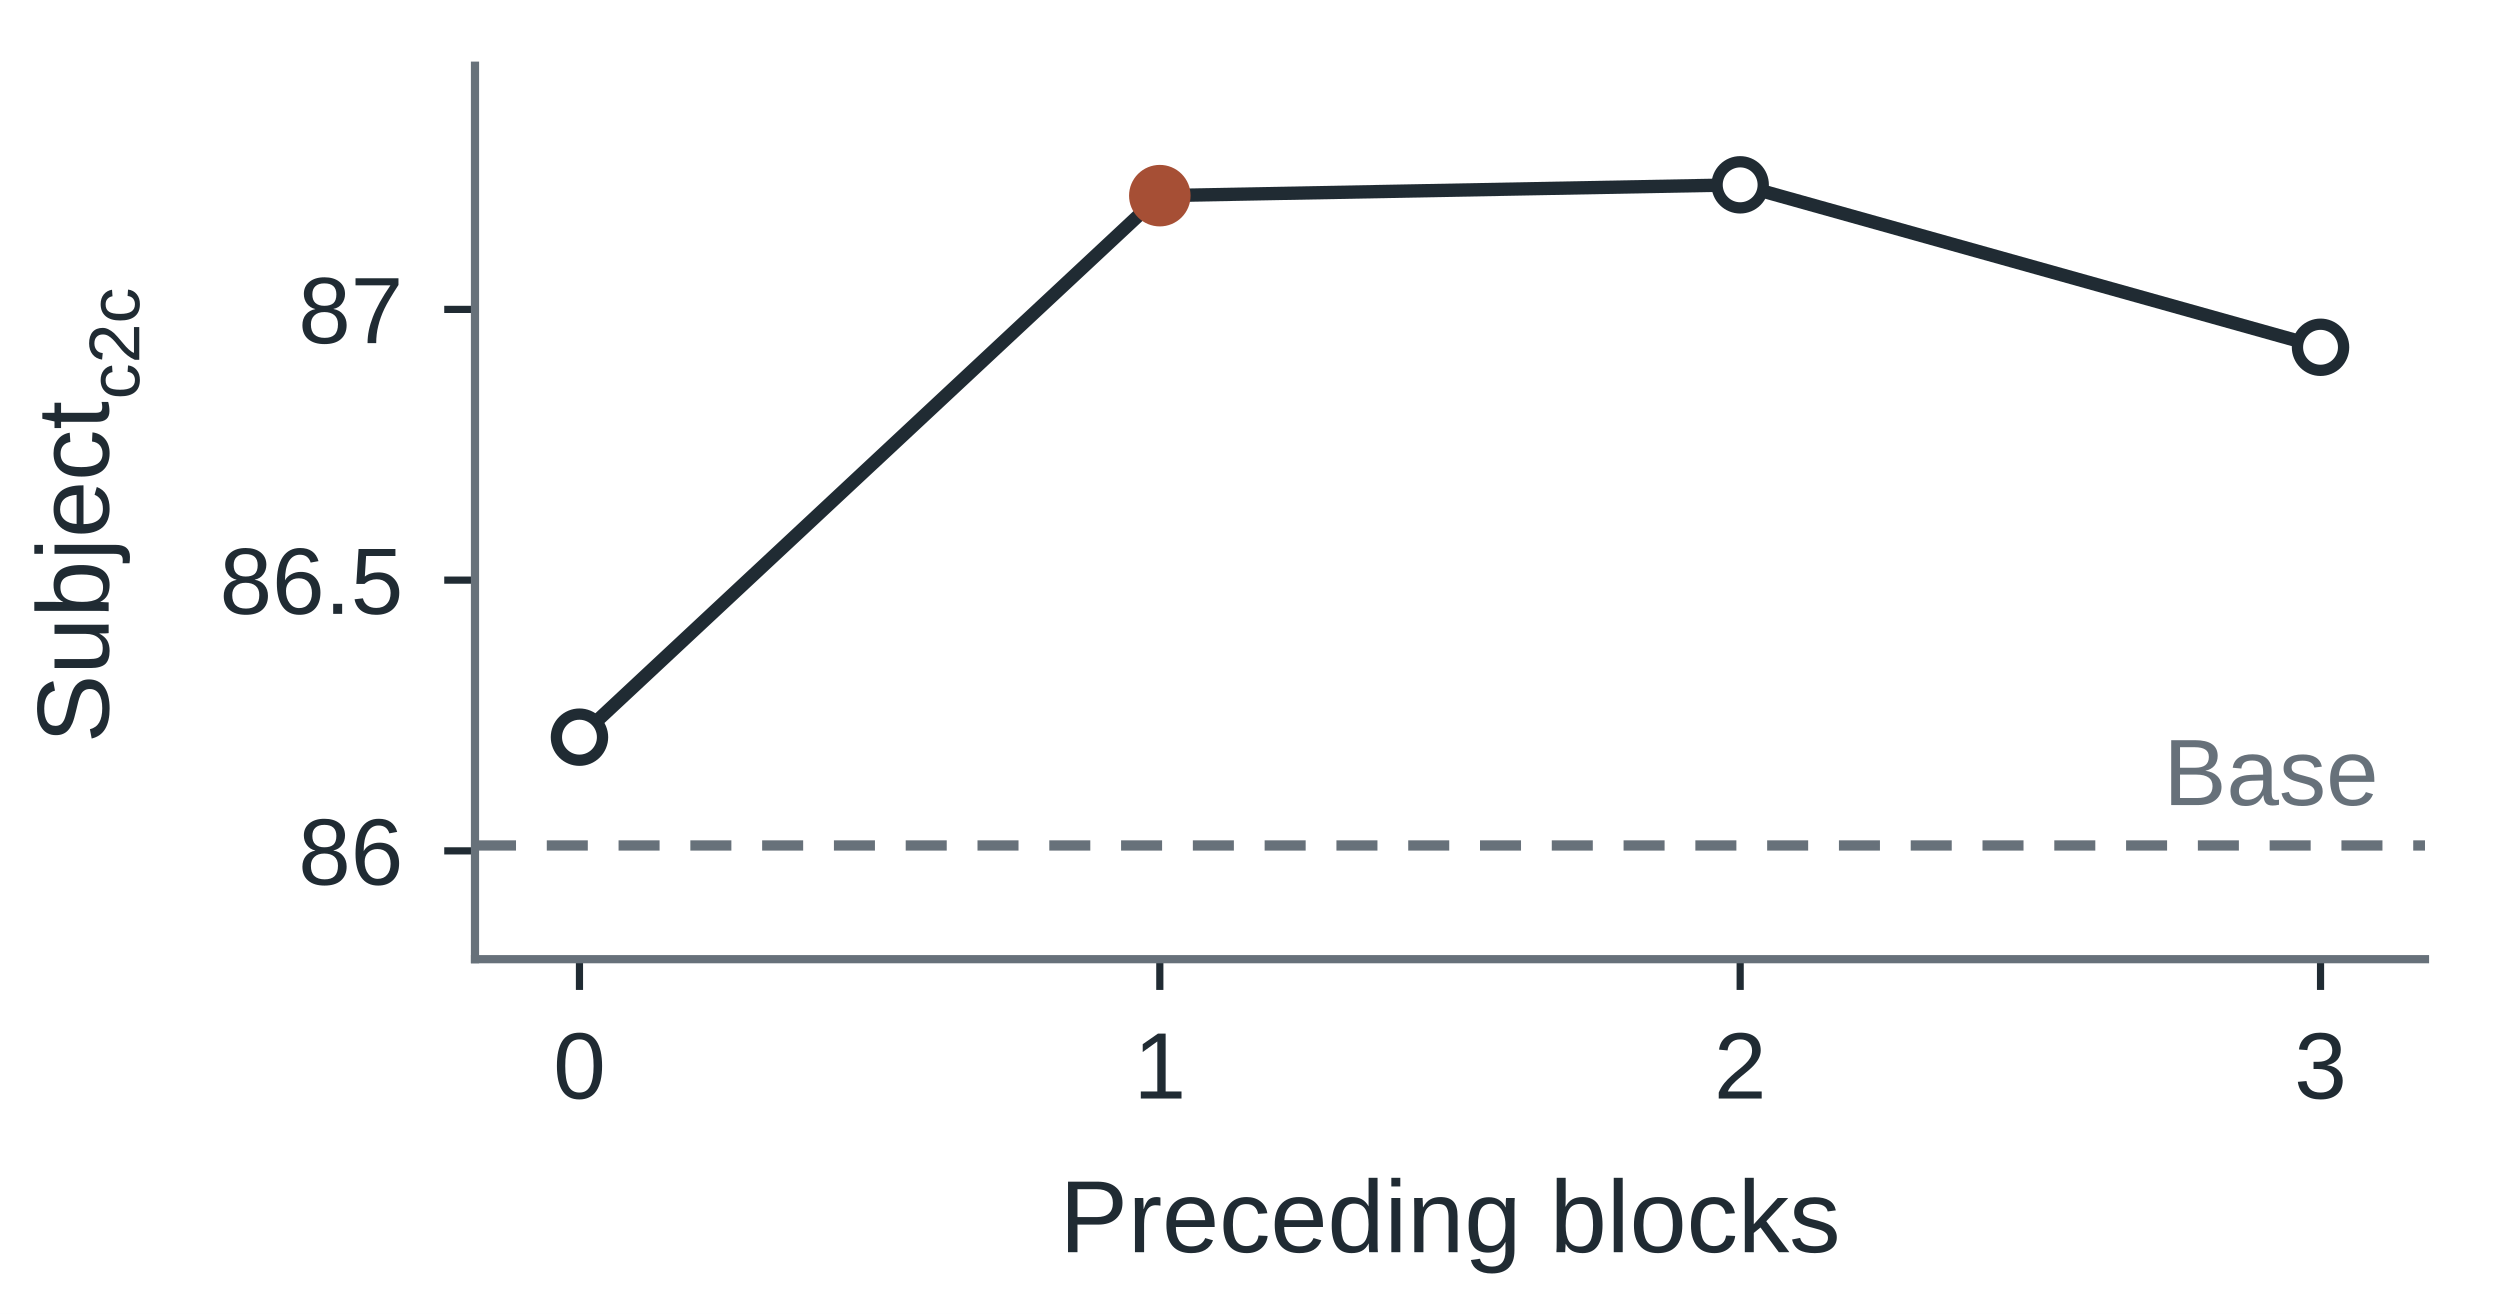
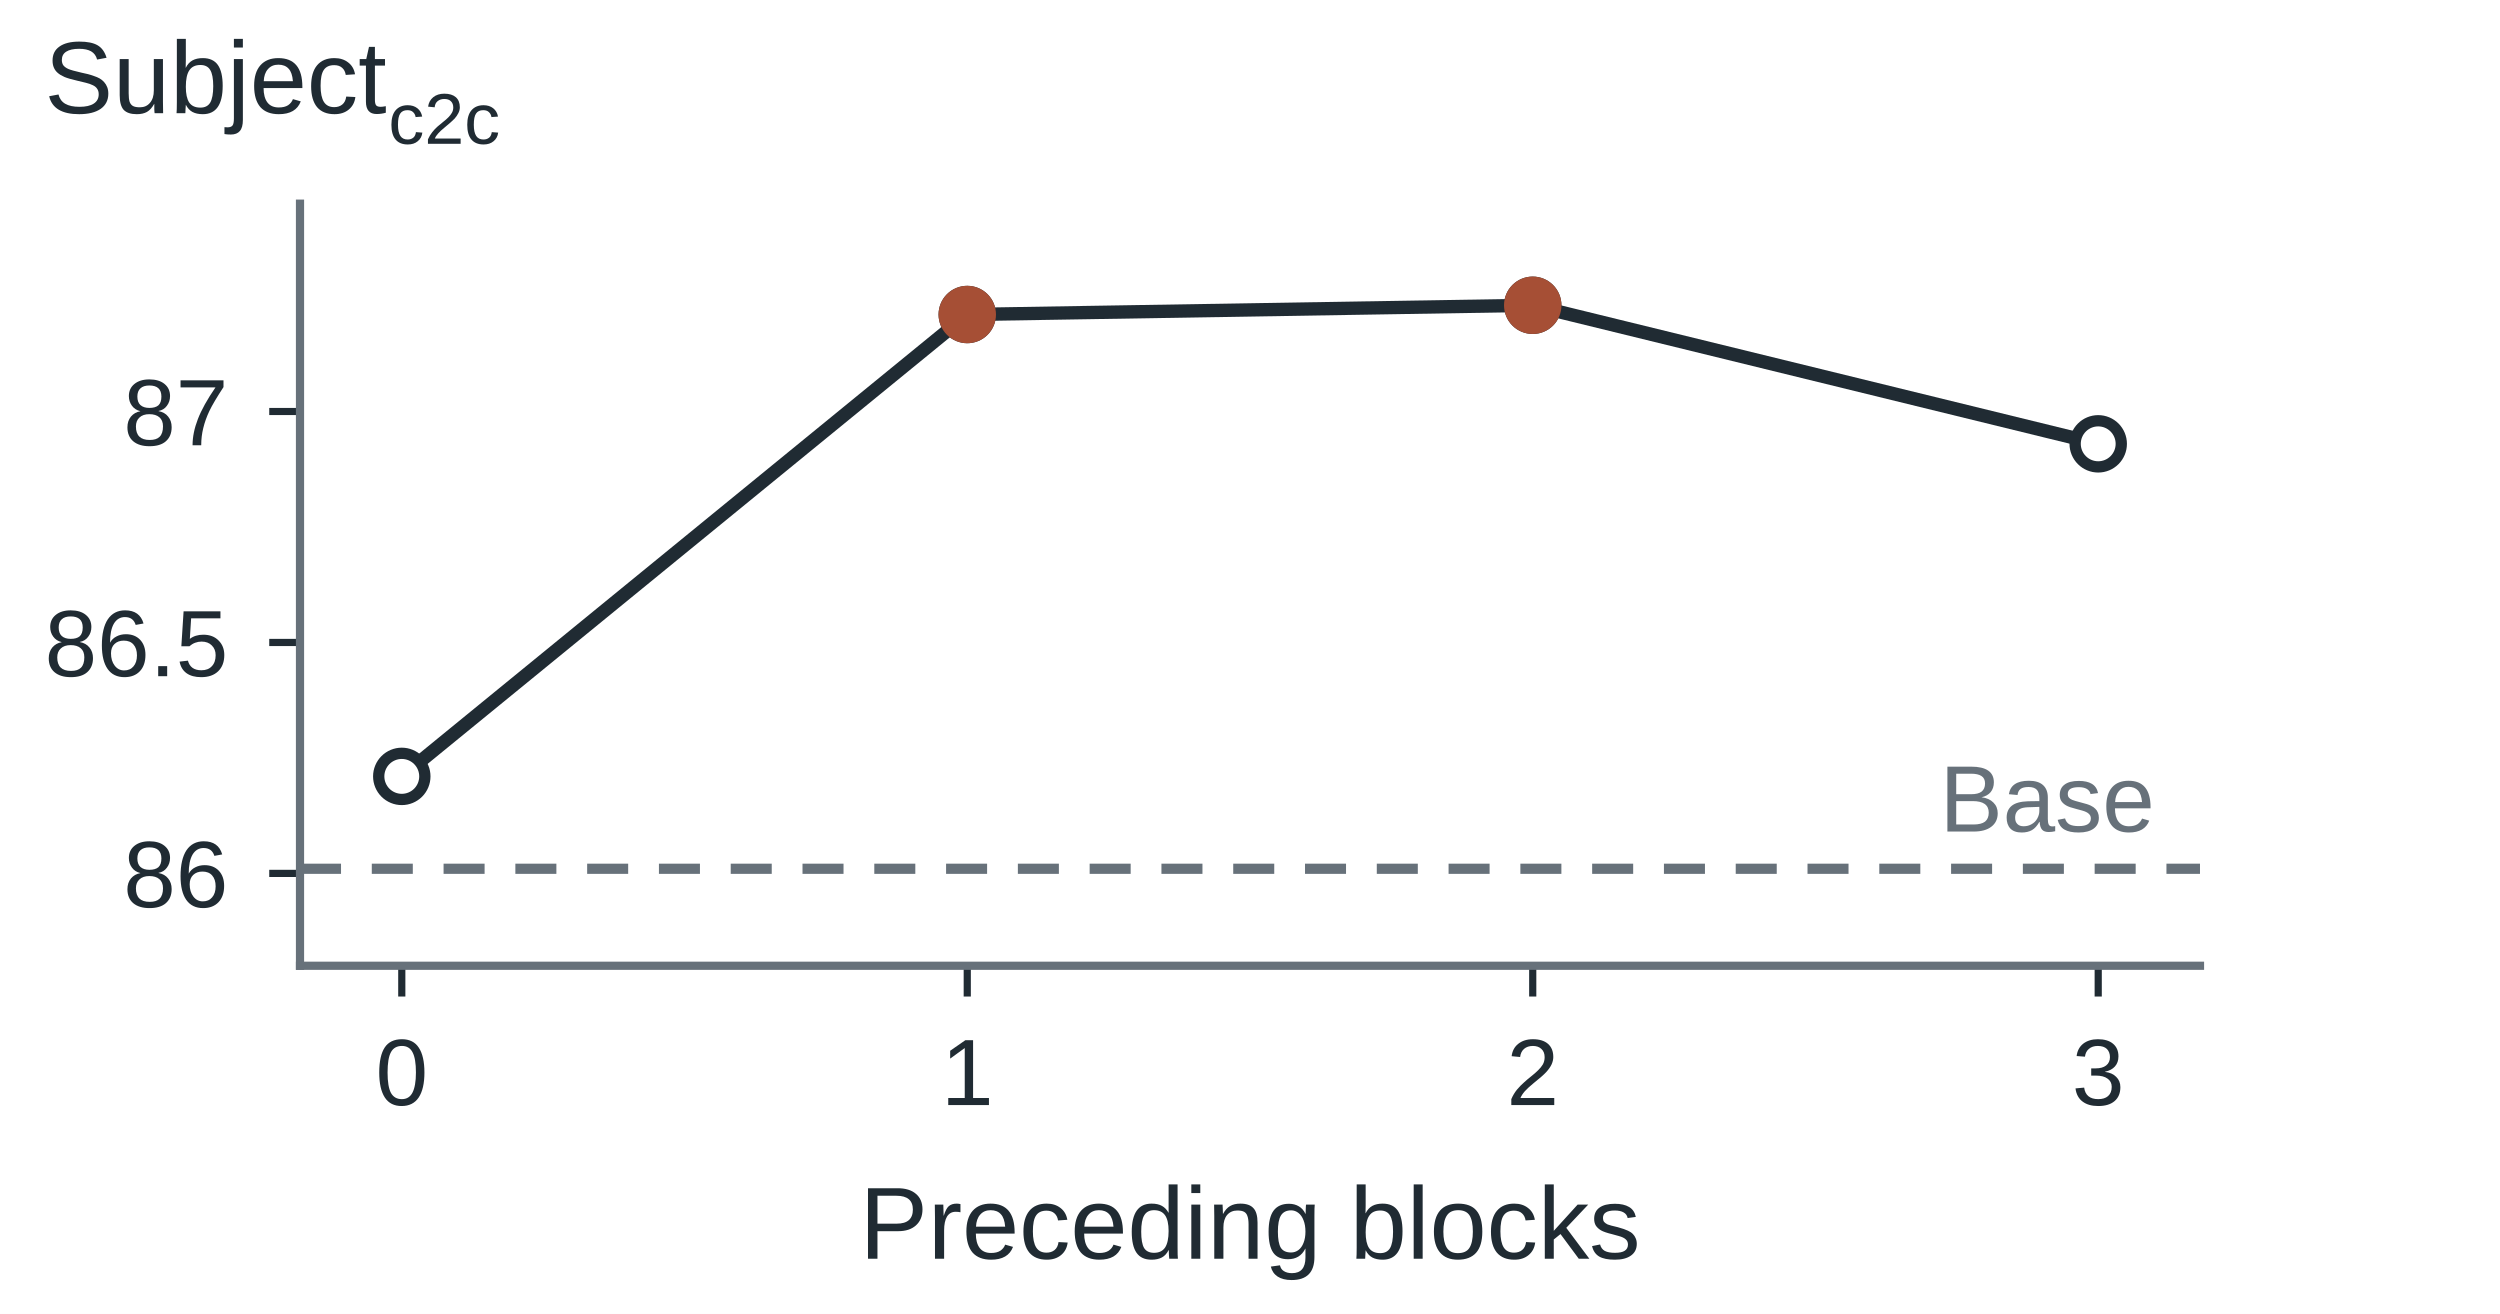
<svg xmlns="http://www.w3.org/2000/svg" xmlns:xlink="http://www.w3.org/1999/xlink" width="243.78pt" height="128.126pt" viewBox="0 0 243.78 128.126" version="1.1">
  <defs>
    <style type="text/css">*{stroke-linejoin: round; stroke-linecap: butt}</style>
  </defs>
  <g id="figure_1">
    <g id="patch_1">
      <path d="M 0 128.126  L 243.78 128.126  L 243.78 0  L 0 0  z " style="fill: #ffffff" />
    </g>
    <g id="axes_1">
      <g id="patch_2">
-         <path d="M 46.318 93.532  L 236.466 93.532  L 236.466 6.406  L 46.318 6.406  z " style="fill: #ffffff" />
+         <path d="M 29.254 94.173  L 214.526 94.173  L 214.526 19.86  L 29.254 19.86  z " style="fill: #ffffff" />
      </g>
      <g id="base-independent-reference-not-h4">
-         <path d="M 46.318 82.443  L 236.466 82.443  " clip-path="url(#p3bf98e59ed)" style="fill: none; stroke-dasharray: 4,3; stroke-dashoffset: 0; stroke: #67717a" />
+         <path d="M 29.254 84.715  L 214.526 84.715  " clip-path="url(#p9d65d3f645)" style="fill: none; stroke-dasharray: 4,3; stroke-dashoffset: 0; stroke: #67717a" />
      </g>
      <g id="matplotlib.axis_1">
        <g id="xtick_1">
          <g id="line2d_1">
            <defs>
-               <path id="m19ab8bad72" d="M 0 0  L 0 3  " style="stroke: #202b33; stroke-width: 0.7" />
+               <path id="m12d1134008" d="M 0 0  L 0 3  " style="stroke: #202b33; stroke-width: 0.7" />
            </defs>
            <g>
-               <use xlink:href="#m19ab8bad72" x="56.505" y="93.532" style="fill: #202b33; stroke: #202b33; stroke-width: 0.7" />
+               <use xlink:href="#m12d1134008" x="39.179" y="94.173" style="fill: #202b33; stroke: #202b33; stroke-width: 0.7" />
            </g>
          </g>
          <g id="text_1">
-             <text style="font-size: 9.2px; font-family: 'Arial', 'DejaVu Sans', sans-serif; text-anchor: middle; fill: #202b33" x="56.505" y="107.117" transform="rotate(-0 56.50461 107.1172)">0</text>
+             <text style="font-size: 9.2px; font-family: 'Arial', 'DejaVu Sans', sans-serif; text-anchor: middle; fill: #202b33" x="39.179" y="107.758" transform="rotate(-0 39.17885 107.7578)">0</text>
          </g>
        </g>
        <g id="xtick_2">
          <g id="line2d_2">
            <g>
-               <use xlink:href="#m19ab8bad72" x="113.096" y="93.532" style="fill: #202b33; stroke: #202b33; stroke-width: 0.7" />
+               <use xlink:href="#m12d1134008" x="94.319" y="94.173" style="fill: #202b33; stroke: #202b33; stroke-width: 0.7" />
            </g>
          </g>
          <g id="text_2">
-             <text style="font-size: 9.2px; font-family: 'Arial', 'DejaVu Sans', sans-serif; text-anchor: middle; fill: #202b33" x="113.096" y="107.117" transform="rotate(-0 113.0963 107.1172)">1</text>
+             <text style="font-size: 9.2px; font-family: 'Arial', 'DejaVu Sans', sans-serif; text-anchor: middle; fill: #202b33" x="94.319" y="107.758" transform="rotate(-0 94.31946 107.7578)">1</text>
          </g>
        </g>
        <g id="xtick_3">
          <g id="line2d_3">
            <g>
-               <use xlink:href="#m19ab8bad72" x="169.688" y="93.532" style="fill: #202b33; stroke: #202b33; stroke-width: 0.7" />
+               <use xlink:href="#m12d1134008" x="149.46" y="94.173" style="fill: #202b33; stroke: #202b33; stroke-width: 0.7" />
            </g>
          </g>
          <g id="text_3">
-             <text style="font-size: 9.2px; font-family: 'Arial', 'DejaVu Sans', sans-serif; text-anchor: middle; fill: #202b33" x="169.688" y="107.117" transform="rotate(-0 169.688 107.1172)">2</text>
+             <text style="font-size: 9.2px; font-family: 'Arial', 'DejaVu Sans', sans-serif; text-anchor: middle; fill: #202b33" x="149.46" y="107.758" transform="rotate(-0 149.4601 107.7578)">2</text>
          </g>
        </g>
        <g id="xtick_4">
          <g id="line2d_4">
            <g>
-               <use xlink:href="#m19ab8bad72" x="226.28" y="93.532" style="fill: #202b33; stroke: #202b33; stroke-width: 0.7" />
+               <use xlink:href="#m12d1134008" x="204.601" y="94.173" style="fill: #202b33; stroke: #202b33; stroke-width: 0.7" />
            </g>
          </g>
          <g id="text_4">
-             <text style="font-size: 9.2px; font-family: 'Arial', 'DejaVu Sans', sans-serif; text-anchor: middle; fill: #202b33" x="226.28" y="107.117" transform="rotate(-0 226.2796 107.1172)">3</text>
+             <text style="font-size: 9.2px; font-family: 'Arial', 'DejaVu Sans', sans-serif; text-anchor: middle; fill: #202b33" x="204.601" y="107.758" transform="rotate(-0 204.6007 107.7578)">3</text>
          </g>
        </g>
        <g id="text_5">
-           <text style="font-size: 10px; font-family: 'Arial', 'DejaVu Sans', sans-serif; text-anchor: middle; fill: #202b33" x="141.392" y="122.103" transform="rotate(-0 141.3921 122.1035)">Preceding blocks</text>
+           <text style="font-size: 10px; font-family: 'Arial', 'DejaVu Sans', sans-serif; text-anchor: middle; fill: #202b33" x="121.89" y="122.744" transform="rotate(-0 121.8898 122.7441)">Preceding blocks</text>
        </g>
      </g>
      <g id="matplotlib.axis_2">
        <g id="ytick_1">
          <g id="line2d_5">
            <defs>
-               <path id="me57966b339" d="M 0 0  L -3 0  " style="stroke: #202b33; stroke-width: 0.7" />
+               <path id="m04e814d4b6" d="M 0 0  L -3 0  " style="stroke: #202b33; stroke-width: 0.7" />
            </defs>
            <g>
-               <use xlink:href="#me57966b339" x="46.318" y="82.971" style="fill: #202b33; stroke: #202b33; stroke-width: 0.7" />
+               <use xlink:href="#m04e814d4b6" x="29.254" y="85.165" style="fill: #202b33; stroke: #202b33; stroke-width: 0.7" />
            </g>
          </g>
          <g id="text_6">
-             <text style="font-size: 9.2px; font-family: 'Arial', 'DejaVu Sans', sans-serif; text-anchor: end; fill: #202b33" x="39.318" y="86.264" transform="rotate(-0 39.31811 86.26387)">86</text>
+             <text style="font-size: 9.2px; font-family: 'Arial', 'DejaVu Sans', sans-serif; text-anchor: end; fill: #202b33" x="22.254" y="88.458" transform="rotate(-0 22.25354 88.45755)">86</text>
          </g>
        </g>
        <g id="ytick_2">
          <g id="line2d_6">
            <g>
-               <use xlink:href="#me57966b339" x="46.318" y="56.57" style="fill: #202b33; stroke: #202b33; stroke-width: 0.7" />
+               <use xlink:href="#m04e814d4b6" x="29.254" y="62.646" style="fill: #202b33; stroke: #202b33; stroke-width: 0.7" />
            </g>
          </g>
          <g id="text_7">
-             <text style="font-size: 9.2px; font-family: 'Arial', 'DejaVu Sans', sans-serif; text-anchor: end; fill: #202b33" x="39.318" y="59.862" transform="rotate(-0 39.31811 59.86216)">86.5</text>
+             <text style="font-size: 9.2px; font-family: 'Arial', 'DejaVu Sans', sans-serif; text-anchor: end; fill: #202b33" x="22.254" y="65.938" transform="rotate(-0 22.25354 65.93843)">86.5</text>
          </g>
        </g>
        <g id="ytick_3">
          <g id="line2d_7">
            <g>
-               <use xlink:href="#me57966b339" x="46.318" y="30.168" style="fill: #202b33; stroke: #202b33; stroke-width: 0.7" />
+               <use xlink:href="#m04e814d4b6" x="29.254" y="40.127" style="fill: #202b33; stroke: #202b33; stroke-width: 0.7" />
            </g>
          </g>
          <g id="text_8">
-             <text style="font-size: 9.2px; font-family: 'Arial', 'DejaVu Sans', sans-serif; text-anchor: end; fill: #202b33" x="39.318" y="33.46" transform="rotate(-0 39.31811 33.46044)">87</text>
-           </g>
-         </g>
-         <g id="text_9">
-           <g style="fill: #202b33" transform="translate(11.31405 72.46913) rotate(-90)">
-             <text>
-               <tspan x="0" y="-0.719" style="font-size: 10px; font-family: 'Arial'; fill: #202b33">S</tspan>
-               <tspan x="6.67" y="-0.719" style="font-size: 10px; font-family: 'Arial'; fill: #202b33">u</tspan>
-               <tspan x="12.231" y="-0.719" style="font-size: 10px; font-family: 'Arial'; fill: #202b33">b</tspan>
-               <tspan x="17.793" y="-0.719" style="font-size: 10px; font-family: 'Arial'; fill: #202b33">j</tspan>
-               <tspan x="20.015" y="-0.719" style="font-size: 10px; font-family: 'Arial'; fill: #202b33">e</tspan>
-               <tspan x="25.576" y="-0.719" style="font-size: 10px; font-family: 'Arial'; fill: #202b33">c</tspan>
-               <tspan x="30.576" y="-0.719" style="font-size: 10px; font-family: 'Arial'; fill: #202b33">t</tspan>
-               <tspan x="33.529" y="2.268" style="font-size: 7px; font-family: 'Arial'; fill: #202b33">c</tspan>
-               <tspan x="37.029" y="2.268" style="font-size: 7px; font-family: 'Arial'; fill: #202b33">2</tspan>
-               <tspan x="40.922" y="2.268" style="font-size: 7px; font-family: 'Arial'; fill: #202b33">c</tspan>
-             </text>
+             <text style="font-size: 9.2px; font-family: 'Arial', 'DejaVu Sans', sans-serif; text-anchor: end; fill: #202b33" x="22.254" y="43.419" transform="rotate(-0 22.25354 43.41932)">87</text>
          </g>
        </g>
      </g>
      <g id="patch_3">
-         <path d="M 46.318 93.532  L 46.318 6.406  " style="fill: none; stroke: #67717a; stroke-width: 0.8; stroke-linejoin: miter; stroke-linecap: square" />
+         <path d="M 29.254 94.173  L 29.254 19.86  " style="fill: none; stroke: #67717a; stroke-width: 0.8; stroke-linejoin: miter; stroke-linecap: square" />
      </g>
      <g id="patch_4">
-         <path d="M 46.318 93.532  L 236.466 93.532  " style="fill: none; stroke: #67717a; stroke-width: 0.8; stroke-linejoin: miter; stroke-linecap: square" />
+         <path d="M 29.254 94.173  L 214.526 94.173  " style="fill: none; stroke: #67717a; stroke-width: 0.8; stroke-linejoin: miter; stroke-linecap: square" />
      </g>
      <g id="window-h0-h1-h2-h3">
-         <path d="M 56.505 71.883  L 113.096 19.079  L 169.688 18.023  L 226.28 33.864  " clip-path="url(#p3bf98e59ed)" style="fill: none; stroke: #202b33; stroke-width: 1.3; stroke-linecap: square" />
+         <path d="M 39.179 75.707  L 94.319 30.669  L 149.46 29.768  L 204.601 43.279  " clip-path="url(#p9d65d3f645)" style="fill: none; stroke: #202b33; stroke-width: 1.3; stroke-linecap: square" />
        <defs>
-           <path id="mb94943dfe6" d="M 0 2.25  C 0.597 2.25 1.169 2.013 1.591 1.591  C 2.013 1.169 2.25 0.597 2.25 0  C 2.25 -0.597 2.013 -1.169 1.591 -1.591  C 1.169 -2.013 0.597 -2.25 0 -2.25  C -0.597 -2.25 -1.169 -2.013 -1.591 -1.591  C -2.013 -1.169 -2.25 -0.597 -2.25 0  C -2.25 0.597 -2.013 1.169 -1.591 1.591  C -1.169 2.013 -0.597 2.25 0 2.25  z " style="stroke: #202b33; stroke-width: 1.1" />
+           <path id="mb851038098" d="M 0 2.25  C 0.597 2.25 1.169 2.013 1.591 1.591  C 2.013 1.169 2.25 0.597 2.25 0  C 2.25 -0.597 2.013 -1.169 1.591 -1.591  C 1.169 -2.013 0.597 -2.25 0 -2.25  C -0.597 -2.25 -1.169 -2.013 -1.591 -1.591  C -2.013 -1.169 -2.25 -0.597 -2.25 0  C -2.25 0.597 -2.013 1.169 -1.591 1.591  C -1.169 2.013 -0.597 2.25 0 2.25  z " style="stroke: #202b33; stroke-width: 1.1" />
        </defs>
-         <g clip-path="url(#p3bf98e59ed)">
-           <use xlink:href="#mb94943dfe6" x="56.505" y="71.883" style="fill: #ffffff; stroke: #202b33; stroke-width: 1.1" />
-           <use xlink:href="#mb94943dfe6" x="113.096" y="19.079" style="fill: #ffffff; stroke: #202b33; stroke-width: 1.1" />
-           <use xlink:href="#mb94943dfe6" x="169.688" y="18.023" style="fill: #ffffff; stroke: #202b33; stroke-width: 1.1" />
-           <use xlink:href="#mb94943dfe6" x="226.28" y="33.864" style="fill: #ffffff; stroke: #202b33; stroke-width: 1.1" />
+         <g clip-path="url(#p9d65d3f645)">
+           <use xlink:href="#mb851038098" x="39.179" y="75.707" style="fill: #ffffff; stroke: #202b33; stroke-width: 1.1" />
+           <use xlink:href="#mb851038098" x="94.319" y="30.669" style="fill: #ffffff; stroke: #202b33; stroke-width: 1.1" />
+           <use xlink:href="#mb851038098" x="149.46" y="29.768" style="fill: #ffffff; stroke: #202b33; stroke-width: 1.1" />
+           <use xlink:href="#mb851038098" x="204.601" y="43.279" style="fill: #ffffff; stroke: #202b33; stroke-width: 1.1" />
        </g>
      </g>
      <g id="base-reference-label">
-         <text style="font-size: 9.2px; font-family: 'Arial', 'DejaVu Sans', sans-serif; text-anchor: end; fill: #67717a" x="231.939" y="78.503" transform="rotate(-0 231.9388 78.50261)">Base</text>
+         <text style="font-size: 9.2px; font-family: 'Arial', 'DejaVu Sans', sans-serif; text-anchor: end; fill: #67717a" x="210.115" y="81.085" transform="rotate(-0 210.1147 81.08454)">Base</text>
      </g>
-       <g id="current-plus-previous-h1">
+       <g id="text_9">
+         <g style="fill: #202b33" transform="translate(4.343543 11.75953)">
+           <text>
+             <tspan x="0" y="-0.719" style="font-size: 10px; font-family: 'Arial'; fill: #202b33">S</tspan>
+             <tspan x="6.67" y="-0.719" style="font-size: 10px; font-family: 'Arial'; fill: #202b33">u</tspan>
+             <tspan x="12.231" y="-0.719" style="font-size: 10px; font-family: 'Arial'; fill: #202b33">b</tspan>
+             <tspan x="17.793" y="-0.719" style="font-size: 10px; font-family: 'Arial'; fill: #202b33">j</tspan>
+             <tspan x="20.015" y="-0.719" style="font-size: 10px; font-family: 'Arial'; fill: #202b33">e</tspan>
+             <tspan x="25.576" y="-0.719" style="font-size: 10px; font-family: 'Arial'; fill: #202b33">c</tspan>
+             <tspan x="30.576" y="-0.719" style="font-size: 10px; font-family: 'Arial'; fill: #202b33">t</tspan>
+             <tspan x="33.529" y="2.268" style="font-size: 7px; font-family: 'Arial'; fill: #202b33">c</tspan>
+             <tspan x="37.029" y="2.268" style="font-size: 7px; font-family: 'Arial'; fill: #202b33">2</tspan>
+             <tspan x="40.922" y="2.268" style="font-size: 7px; font-family: 'Arial'; fill: #202b33">c</tspan>
+           </text>
+         </g>
+       </g>
+       <g id="plateau-points-h1-h2">
        <defs>
-           <path id="m46c24c6a74" d="M 0 2.5  C 0.663 2.5 1.299 2.237 1.768 1.768  C 2.237 1.299 2.5 0.663 2.5 0  C 2.5 -0.663 2.237 -1.299 1.768 -1.768  C 1.299 -2.237 0.663 -2.5 0 -2.5  C -0.663 -2.5 -1.299 -2.237 -1.768 -1.768  C -2.237 -1.299 -2.5 -0.663 -2.5 0  C -2.5 0.663 -2.237 1.299 -1.768 1.768  C -1.299 2.237 -0.663 2.5 0 2.5  z " style="stroke: #a64f35" />
+           <path id="m4283e35e65" d="M 0 2.25  C 0.597 2.25 1.169 2.013 1.591 1.591  C 2.013 1.169 2.25 0.597 2.25 0  C 2.25 -0.597 2.013 -1.169 1.591 -1.591  C 1.169 -2.013 0.597 -2.25 0 -2.25  C -0.597 -2.25 -1.169 -2.013 -1.591 -1.591  C -2.013 -1.169 -2.25 -0.597 -2.25 0  C -2.25 0.597 -2.013 1.169 -1.591 1.591  C -1.169 2.013 -0.597 2.25 0 2.25  z " style="stroke: #a64f35; stroke-width: 1.1" />
        </defs>
-         <g clip-path="url(#p3bf98e59ed)">
-           <use xlink:href="#m46c24c6a74" x="113.096" y="19.079" style="fill: #a64f35; stroke: #a64f35" />
+         <g clip-path="url(#p9d65d3f645)">
+           <use xlink:href="#m4283e35e65" x="94.319" y="30.669" style="fill: #a64f35; stroke: #a64f35; stroke-width: 1.1" />
+           <use xlink:href="#m4283e35e65" x="149.46" y="29.768" style="fill: #a64f35; stroke: #a64f35; stroke-width: 1.1" />
        </g>
      </g>
    </g>
  </g>
  <defs>
-     <clipPath id="p3bf98e59ed">
-       <rect x="46.318" y="6.406" width="190.148" height="87.126" />
+     <clipPath id="p9d65d3f645">
+       <rect x="29.254" y="19.86" width="185.272" height="74.313" />
    </clipPath>
  </defs>
</svg>
